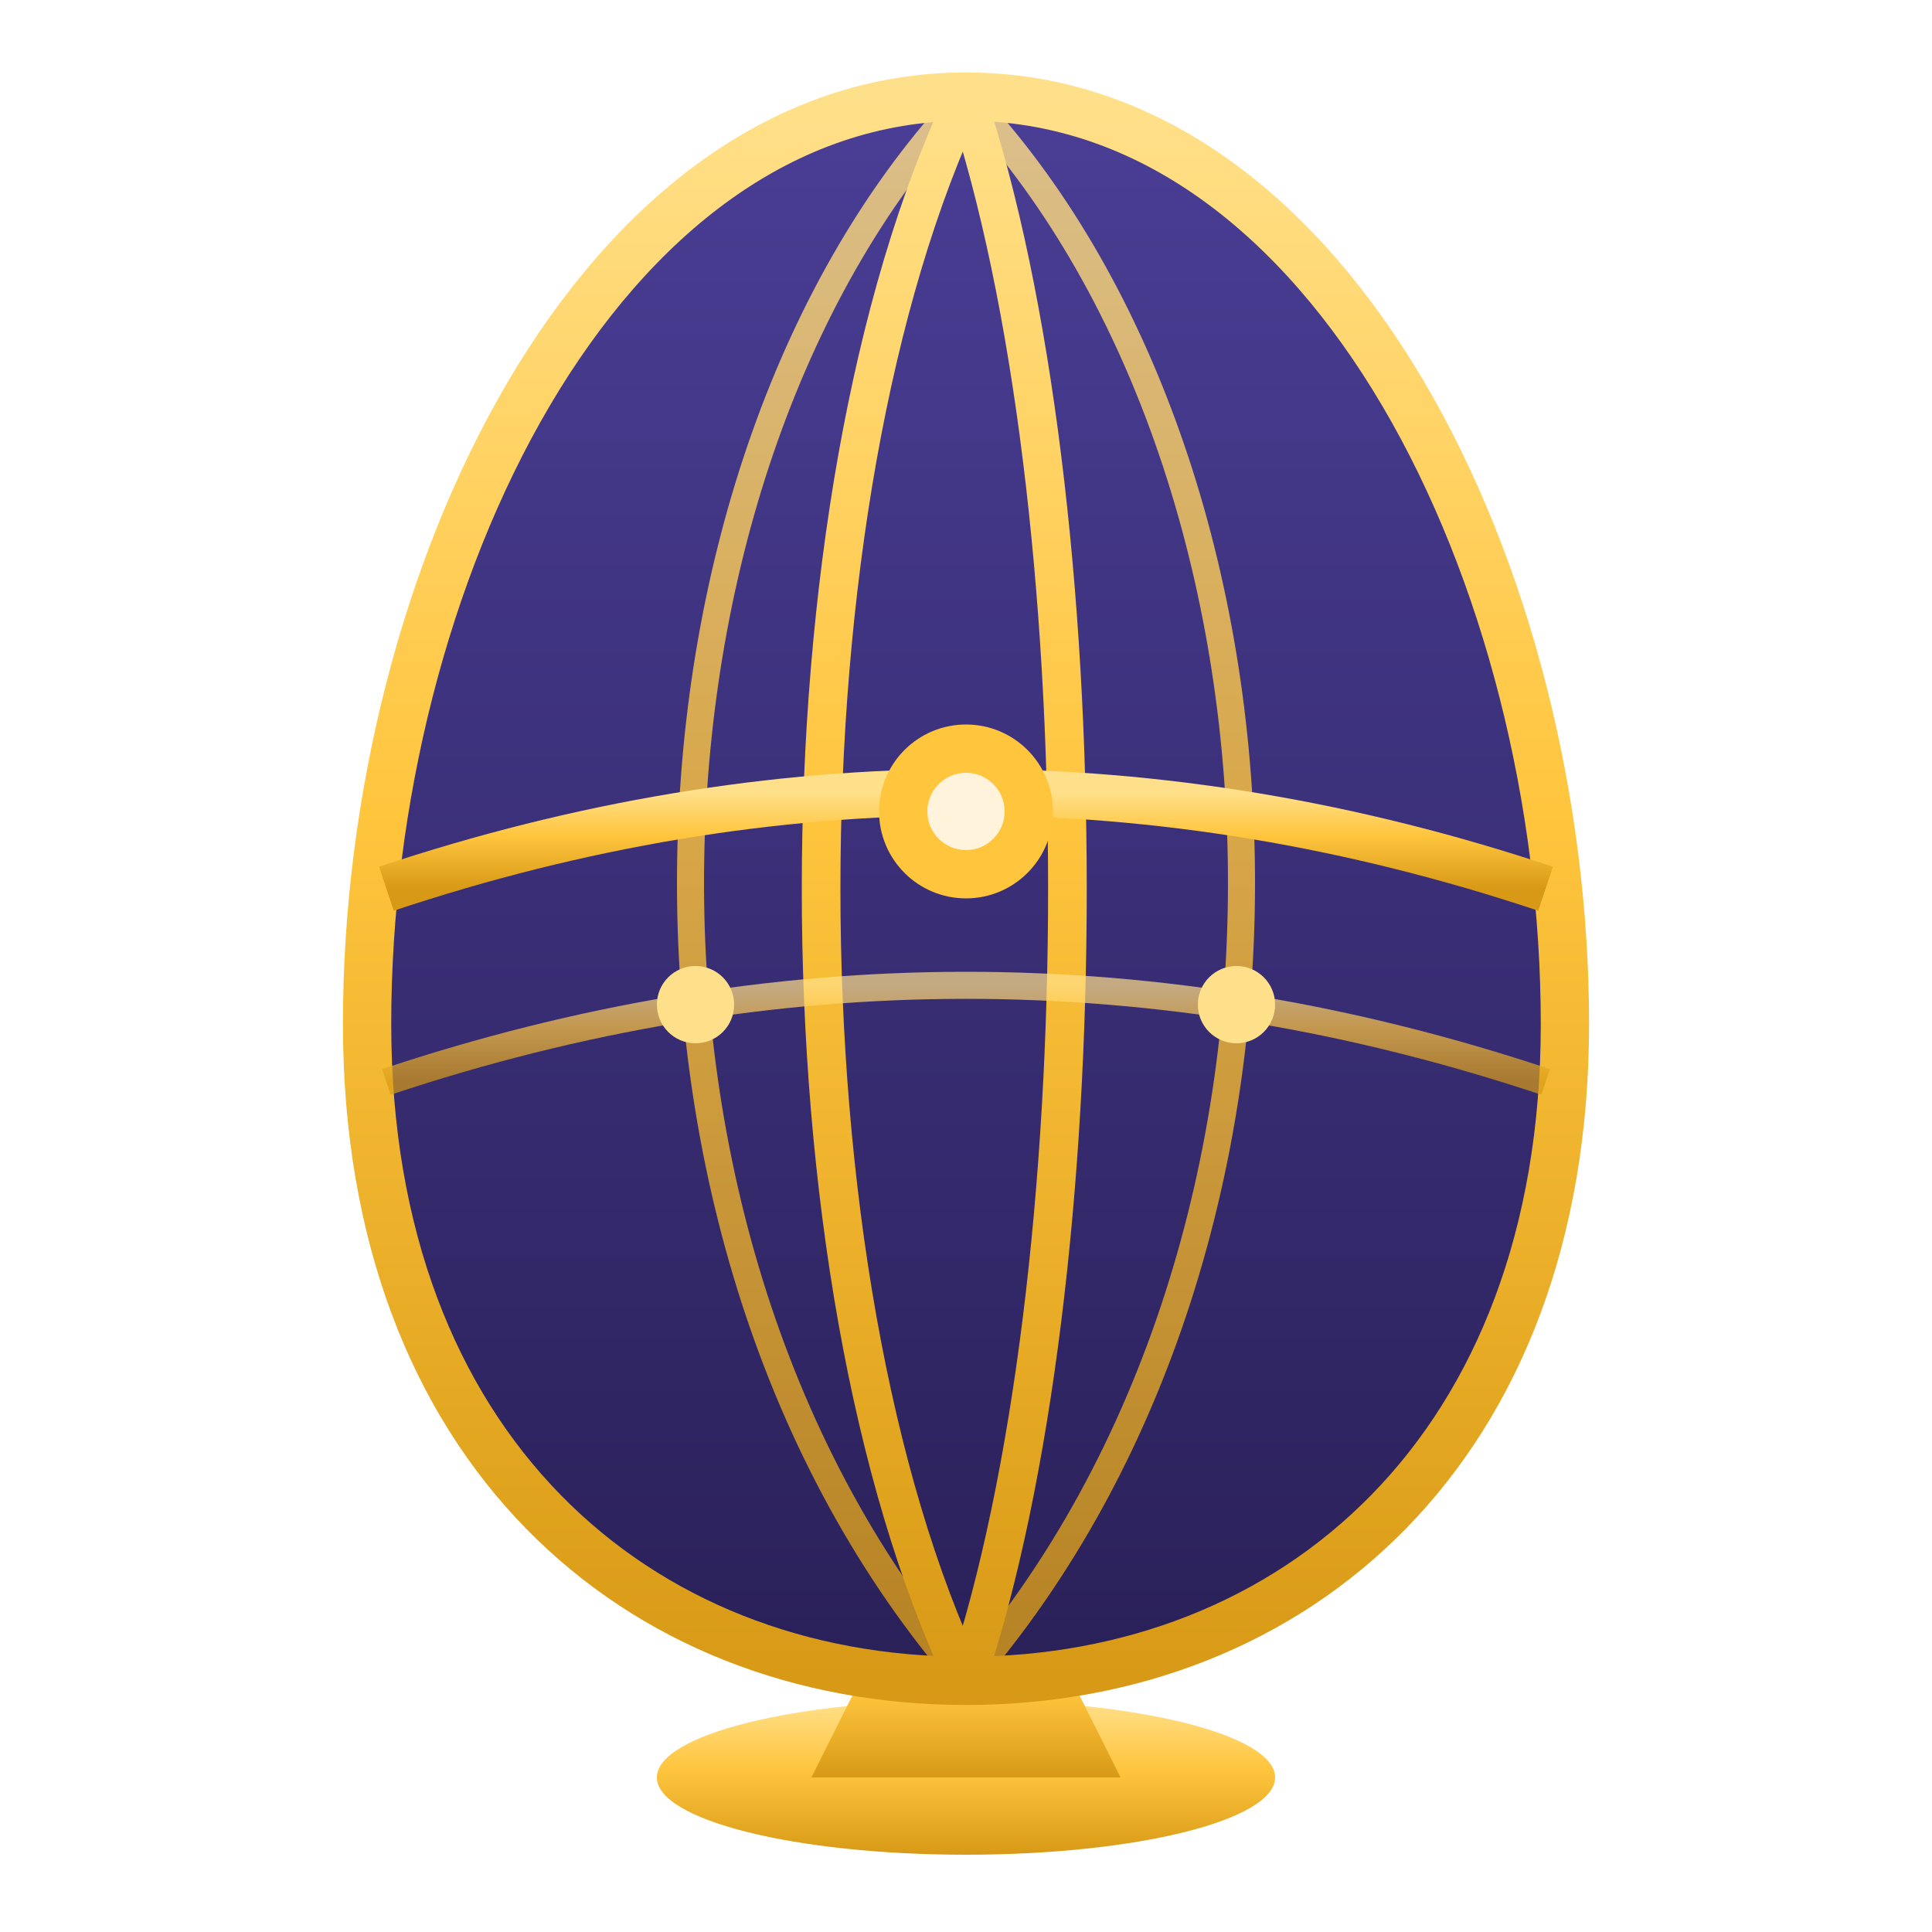
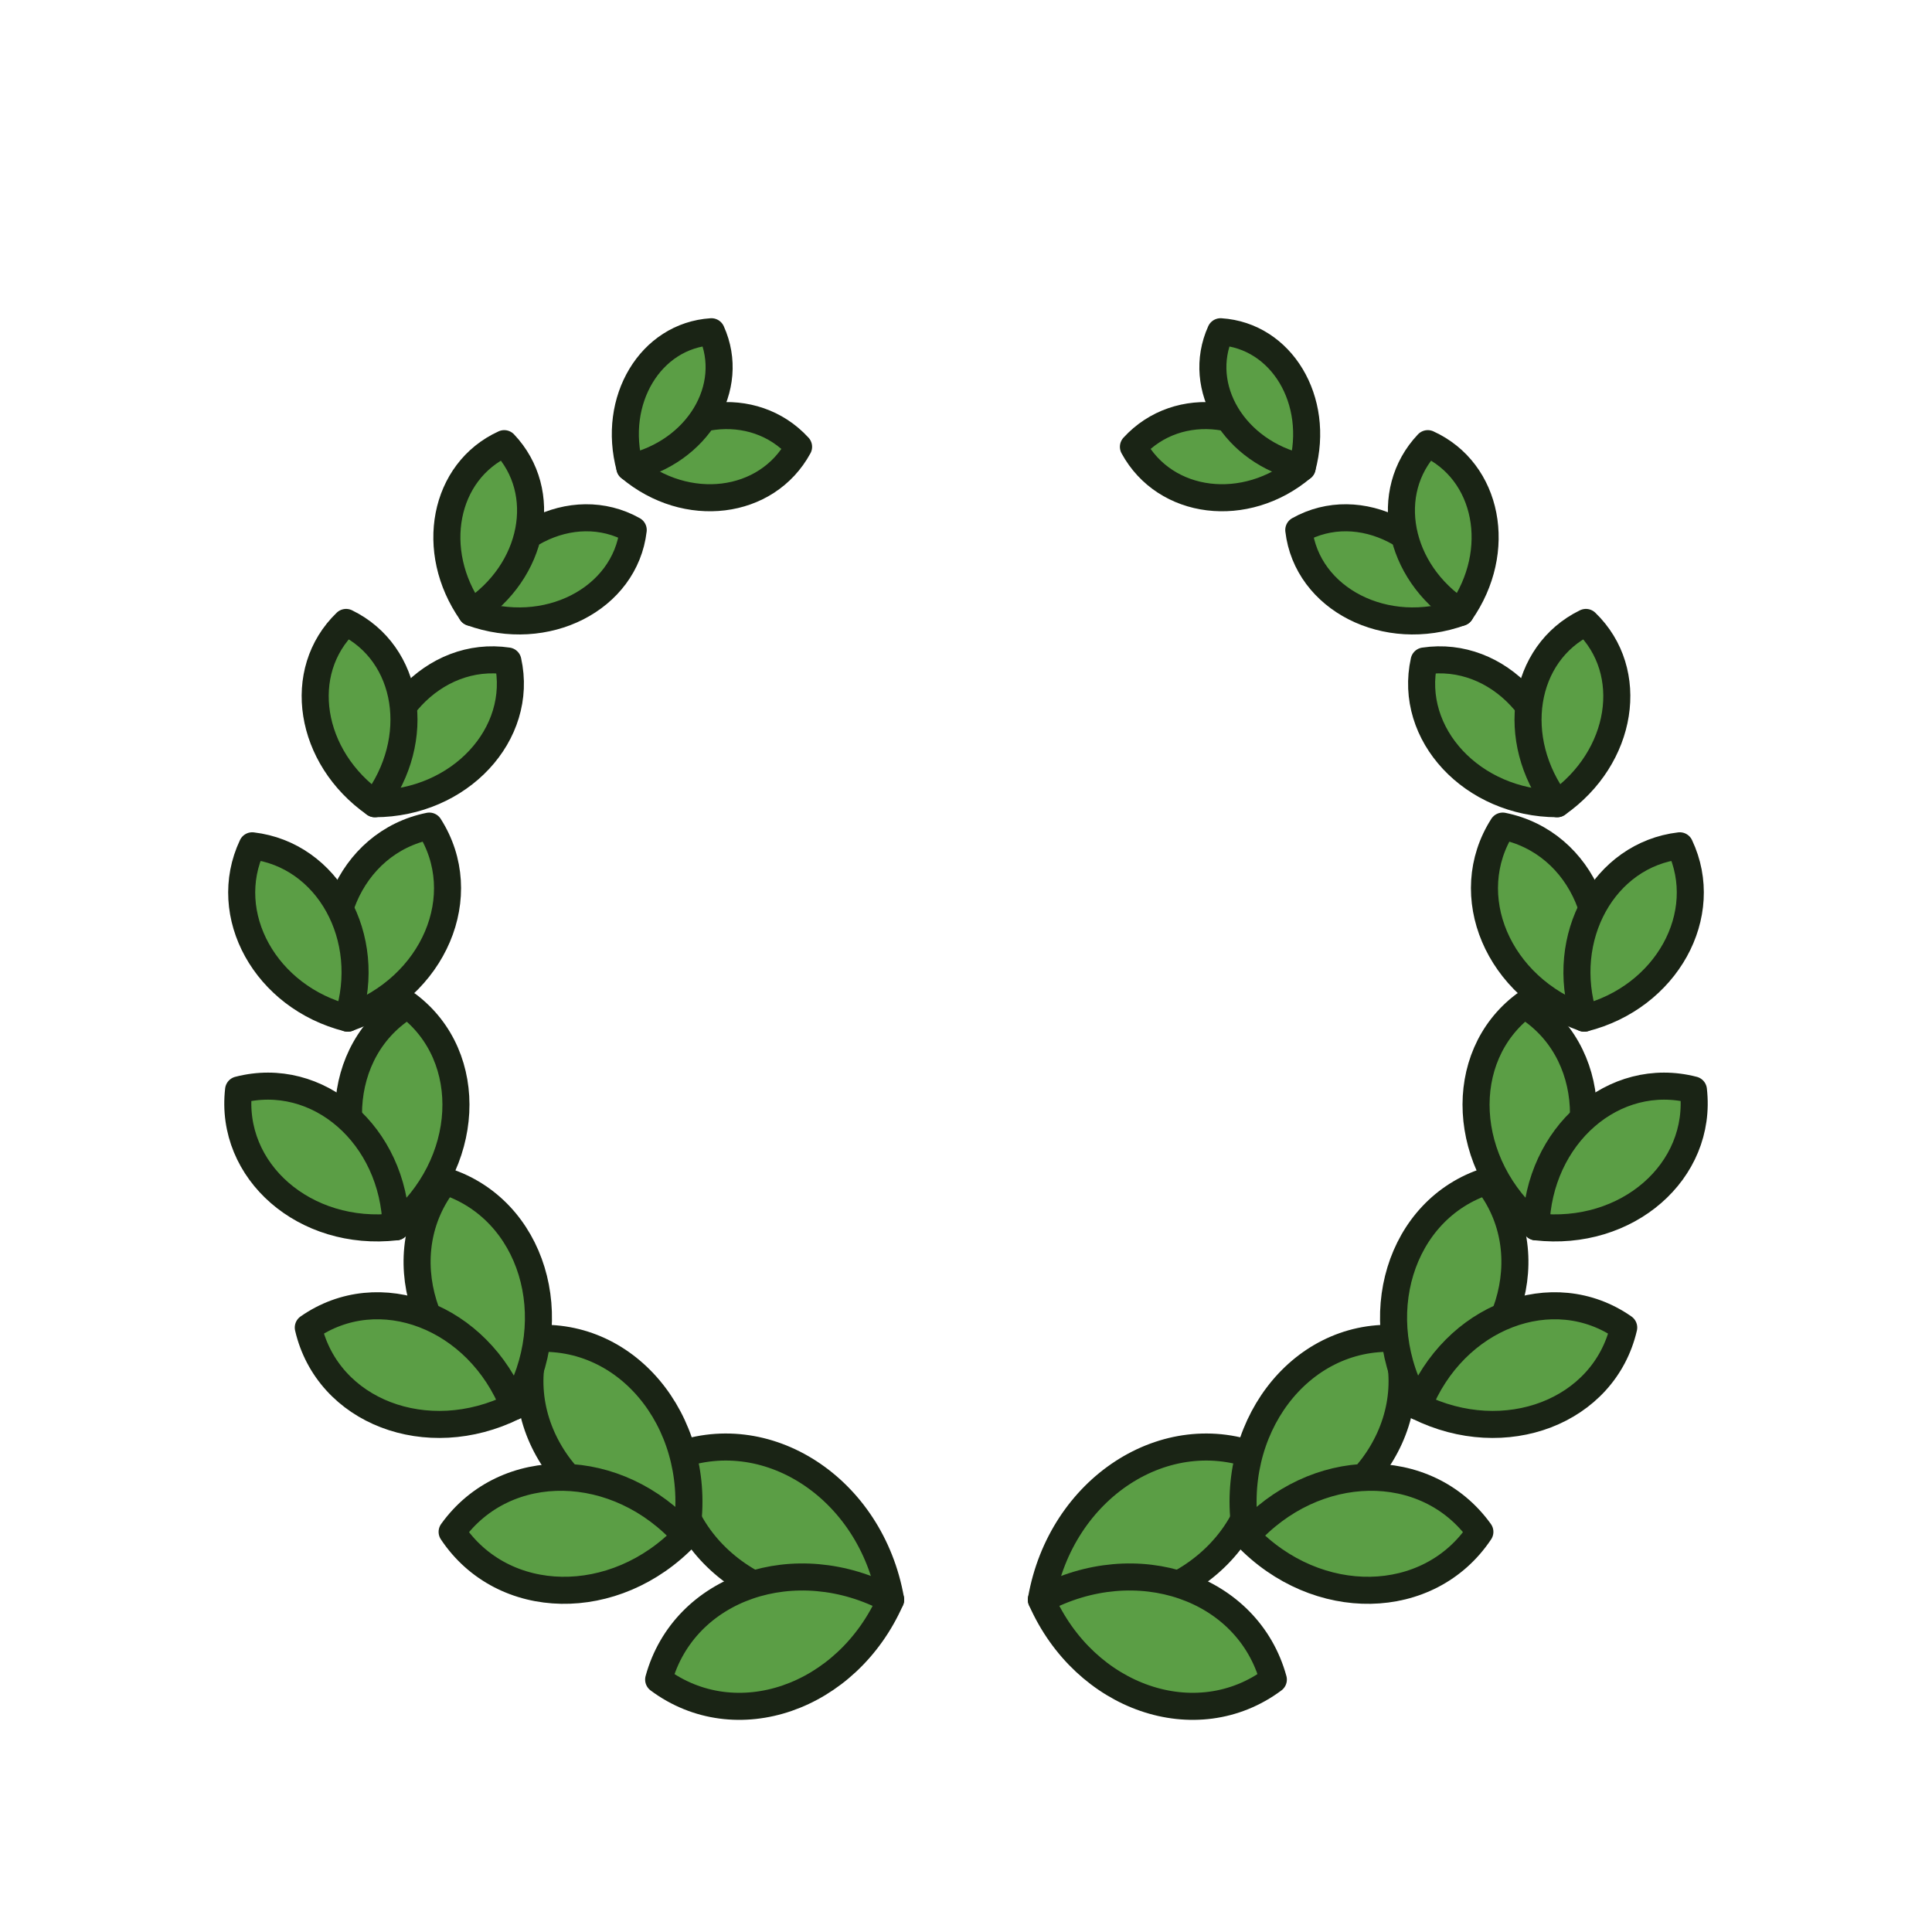
<svg xmlns="http://www.w3.org/2000/svg" viewBox="0 0 100 100">
-   <defs>
-     <path id="egg" d="M50,9 C69,9 81,34 81,57 C81,79 67,91 50,91 C33,91 19,79 19,57 C19,34 31,9 50,9 Z" />
-     <clipPath id="eggclip">
-       <use href="#egg" />
-     </clipPath>
-     <radialGradient id="bgIndigo" cx="50%" cy="28%" r="90%">
-       <stop offset="0%" stop-color="#2E2566" />
-       <stop offset="100%" stop-color="#171233" />
-     </radialGradient>
-     <linearGradient id="gold" x1="0" y1="0" x2="0" y2="1">
-       <stop offset="0%" stop-color="#FFE08A" />
-       <stop offset="45%" stop-color="#FFC53D" />
-       <stop offset="100%" stop-color="#D89A16" />
-     </linearGradient>
-     <linearGradient id="royal" x1="0" y1="0" x2="0" y2="1">
-       <stop offset="0%" stop-color="#4A3E96" />
-       <stop offset="100%" stop-color="#2A2058" />
-     </linearGradient>
-   </defs>
-   <ellipse cx="50" cy="92" rx="16" ry="4" fill="url(#gold)" />
-   <path d="M42,92 L46,84 L54,84 L58,92 Z" fill="url(#gold)" />
-   <use href="#egg" transform="translate(0,-4)" fill="url(#royal)" stroke="url(#gold)" stroke-width="2.5" />
-   <g clip-path="url(#eggclip)" transform="translate(0,-4)">
-     <path d="M50,9 C57,30 57,70 50,91" stroke="url(#gold)" stroke-width="2" fill="none" />
-     <path d="M50,9 C40,30 40,70 50,91" stroke="url(#gold)" stroke-width="2" fill="none" />
-     <path d="M50,9 C68,28 70,68 50,91" stroke="url(#gold)" stroke-width="1.4" fill="none" opacity=".8" />
-     <path d="M50,9 C32,28 30,68 50,91" stroke="url(#gold)" stroke-width="1.4" fill="none" opacity=".8" />
-     <path d="M20,50 Q50,40 80,50" stroke="url(#gold)" stroke-width="2.4" fill="none" />
-     <path d="M20,60 Q50,50 80,60" stroke="url(#gold)" stroke-width="1.4" fill="none" opacity=".7" />
-   </g>
-   <circle cx="50" cy="42" r="4.5" fill="#FFC53D" />
-   <circle cx="50" cy="42" r="2" fill="#FFF3DC" />
-   <circle cx="36" cy="52" r="2" fill="#FFE08A" />
-   <circle cx="64" cy="52" r="2" fill="#FFE08A" />
+   <path d="M0,0 C4.0,-4.3 10.5,-4.3 13.5,0 C10.5,4.3 4.0,4.3 0,0 Z" fill="#5B9E45" stroke="#1A2415" stroke-width="1.4" stroke-linejoin="round" transform="translate(53.9,82.8) rotate(-33)" />
+   <path d="M0,0 C3.8,-4.1 9.9,-4.1 12.7,0 C9.9,4.1 3.8,4.1 0,0 Z" fill="#5B9E45" stroke="#1A2415" stroke-width="1.4" stroke-linejoin="round" transform="translate(53.9,82.8) rotate(19)" />
+   <path d="M0,0 C3.8,-4.1 10.0,-4.1 12.8,0 C10.0,4.1 3.8,4.1 0,0 Z" fill="#5B9E45" stroke="#1A2415" stroke-width="1.4" stroke-linejoin="round" transform="translate(64.5,79.5) rotate(-53)" />
+   <path d="M0,0 C3.6,-3.9 9.4,-3.9 12.1,0 C9.4,3.9 3.6,3.9 0,0 Z" fill="#5B9E45" stroke="#1A2415" stroke-width="1.4" stroke-linejoin="round" transform="translate(64.5,79.5) rotate(-1)" />
+   <path d="M0,0 C3.6,-3.9 9.5,-3.9 12.2,0 C9.5,3.9 3.6,3.9 0,0 Z" fill="#5B9E45" stroke="#1A2415" stroke-width="1.4" stroke-linejoin="round" transform="translate(73.4,72.8) rotate(-73)" />
+   <path d="M0,0 C3.4,-3.7 8.9,-3.7 11.4,0 C8.9,3.7 3.4,3.7 0,0 Z" fill="#5B9E45" stroke="#1A2415" stroke-width="1.4" stroke-linejoin="round" transform="translate(73.4,72.8) rotate(-21)" />
+   <path d="M0,0 C3.4,-3.7 9.0,-3.7 11.5,0 C9.0,3.7 3.4,3.7 0,0 Z" fill="#5B9E45" stroke="#1A2415" stroke-width="1.4" stroke-linejoin="round" transform="translate(79.5,63.5) rotate(-93)" />
+   <path d="M0,0 C3.2,-3.5 8.4,-3.5 10.8,0 C8.4,3.5 3.2,3.5 0,0 Z" fill="#5B9E45" stroke="#1A2415" stroke-width="1.4" stroke-linejoin="round" transform="translate(79.5,63.5) rotate(-41)" />
+   <path d="M0,0 C3.2,-3.5 8.4,-3.5 10.8,0 C8.4,3.5 3.2,3.5 0,0 Z" fill="#5B9E45" stroke="#1A2415" stroke-width="1.4" stroke-linejoin="round" transform="translate(82.0,52.7) rotate(-113)" />
+   <path d="M0,0 C3.0,-3.2 7.9,-3.2 10.2,0 C7.9,3.2 3.0,3.2 0,0 Z" fill="#5B9E45" stroke="#1A2415" stroke-width="1.4" stroke-linejoin="round" transform="translate(82.0,52.7) rotate(-61)" />
+   <path d="M0,0 C3.0,-3.2 7.9,-3.2 10.1,0 C7.9,3.2 3.0,3.2 0,0 Z" fill="#5B9E45" stroke="#1A2415" stroke-width="1.4" stroke-linejoin="round" transform="translate(80.6,41.6) rotate(-133)" />
+   <path d="M0,0 C2.9,-3.0 7.4,-3.0 9.5,0 C7.4,3.0 2.9,3.0 0,0 Z" fill="#5B9E45" stroke="#1A2415" stroke-width="1.4" stroke-linejoin="round" transform="translate(80.6,41.6) rotate(-81)" />
+   <path d="M0,0 C2.8,-3.0 7.4,-3.0 9.4,0 C7.4,3.0 2.8,3.0 0,0 Z" fill="#5B9E45" stroke="#1A2415" stroke-width="1.4" stroke-linejoin="round" transform="translate(75.6,31.7) rotate(-153)" />
+   <path d="M0,0 C2.7,-2.8 6.9,-2.8 8.9,0 C6.9,2.8 2.7,2.8 0,0 Z" fill="#5B9E45" stroke="#1A2415" stroke-width="1.4" stroke-linejoin="round" transform="translate(75.6,31.7) rotate(-101)" />
+   <path d="M0,0 C2.6,-2.8 6.8,-2.8 8.8,0 C6.8,2.8 2.6,2.8 0,0 Z" fill="#5B9E45" stroke="#1A2415" stroke-width="1.4" stroke-linejoin="round" transform="translate(67.4,24.2) rotate(-173)" />
+   <path d="M0,0 C2.5,-2.6 6.4,-2.6 8.2,0 C6.4,2.6 2.5,2.6 0,0 Z" fill="#5B9E45" stroke="#1A2415" stroke-width="1.4" stroke-linejoin="round" transform="translate(67.4,24.2) rotate(-121)" />
+   <path d="M0,0 C4.0,-4.3 10.5,-4.3 13.5,0 C10.5,4.3 4.0,4.3 0,0 Z" fill="#5B9E45" stroke="#1A2415" stroke-width="1.4" stroke-linejoin="round" transform="translate(46.1,82.8) rotate(213)" />
+   <path d="M0,0 C3.8,-4.1 9.9,-4.1 12.7,0 C9.9,4.1 3.8,4.1 0,0 Z" fill="#5B9E45" stroke="#1A2415" stroke-width="1.4" stroke-linejoin="round" transform="translate(46.1,82.8) rotate(161)" />
+   <path d="M0,0 C3.8,-4.1 10.0,-4.1 12.8,0 C10.0,4.1 3.8,4.1 0,0 Z" fill="#5B9E45" stroke="#1A2415" stroke-width="1.4" stroke-linejoin="round" transform="translate(35.5,79.5) rotate(233)" />
+   <path d="M0,0 C3.6,-3.9 9.4,-3.9 12.1,0 C9.4,3.9 3.6,3.9 0,0 Z" fill="#5B9E45" stroke="#1A2415" stroke-width="1.4" stroke-linejoin="round" transform="translate(35.5,79.5) rotate(181)" />
+   <path d="M0,0 C3.6,-3.9 9.5,-3.9 12.2,0 C9.5,3.9 3.6,3.9 0,0 Z" fill="#5B9E45" stroke="#1A2415" stroke-width="1.4" stroke-linejoin="round" transform="translate(26.6,72.8) rotate(253)" />
+   <path d="M0,0 C3.4,-3.7 8.9,-3.7 11.4,0 C8.9,3.7 3.4,3.7 0,0 Z" fill="#5B9E45" stroke="#1A2415" stroke-width="1.4" stroke-linejoin="round" transform="translate(26.6,72.8) rotate(201)" />
+   <path d="M0,0 C3.4,-3.7 9.0,-3.7 11.5,0 C9.0,3.7 3.4,3.7 0,0 Z" fill="#5B9E45" stroke="#1A2415" stroke-width="1.4" stroke-linejoin="round" transform="translate(20.5,63.5) rotate(273)" />
+   <path d="M0,0 C3.2,-3.5 8.4,-3.5 10.8,0 C8.4,3.5 3.2,3.5 0,0 Z" fill="#5B9E45" stroke="#1A2415" stroke-width="1.4" stroke-linejoin="round" transform="translate(20.5,63.5) rotate(221)" />
+   <path d="M0,0 C3.2,-3.5 8.4,-3.5 10.8,0 C8.4,3.5 3.2,3.5 0,0 Z" fill="#5B9E45" stroke="#1A2415" stroke-width="1.4" stroke-linejoin="round" transform="translate(18.0,52.7) rotate(293)" />
+   <path d="M0,0 C3.0,-3.2 7.9,-3.2 10.2,0 C7.9,3.2 3.0,3.2 0,0 Z" fill="#5B9E45" stroke="#1A2415" stroke-width="1.4" stroke-linejoin="round" transform="translate(18.0,52.7) rotate(241)" />
+   <path d="M0,0 C3.0,-3.2 7.9,-3.2 10.1,0 C7.9,3.2 3.0,3.2 0,0 Z" fill="#5B9E45" stroke="#1A2415" stroke-width="1.4" stroke-linejoin="round" transform="translate(19.4,41.6) rotate(313)" />
+   <path d="M0,0 C2.9,-3.0 7.4,-3.0 9.5,0 C7.4,3.0 2.9,3.0 0,0 Z" fill="#5B9E45" stroke="#1A2415" stroke-width="1.4" stroke-linejoin="round" transform="translate(19.4,41.6) rotate(261)" />
+   <path d="M0,0 C2.8,-3.0 7.4,-3.0 9.4,0 C7.4,3.0 2.8,3.0 0,0 Z" fill="#5B9E45" stroke="#1A2415" stroke-width="1.4" stroke-linejoin="round" transform="translate(24.4,31.7) rotate(333)" />
+   <path d="M0,0 C2.7,-2.8 6.9,-2.8 8.9,0 C6.9,2.8 2.7,2.8 0,0 Z" fill="#5B9E45" stroke="#1A2415" stroke-width="1.4" stroke-linejoin="round" transform="translate(24.4,31.7) rotate(281)" />
+   <path d="M0,0 C2.6,-2.8 6.8,-2.8 8.8,0 C6.8,2.8 2.6,2.8 0,0 Z" fill="#5B9E45" stroke="#1A2415" stroke-width="1.4" stroke-linejoin="round" transform="translate(32.6,24.2) rotate(353)" />
+   <path d="M0,0 C2.5,-2.6 6.4,-2.6 8.2,0 C6.4,2.6 2.5,2.6 0,0 Z" fill="#5B9E45" stroke="#1A2415" stroke-width="1.4" stroke-linejoin="round" transform="translate(32.6,24.2) rotate(301)" />
</svg>
